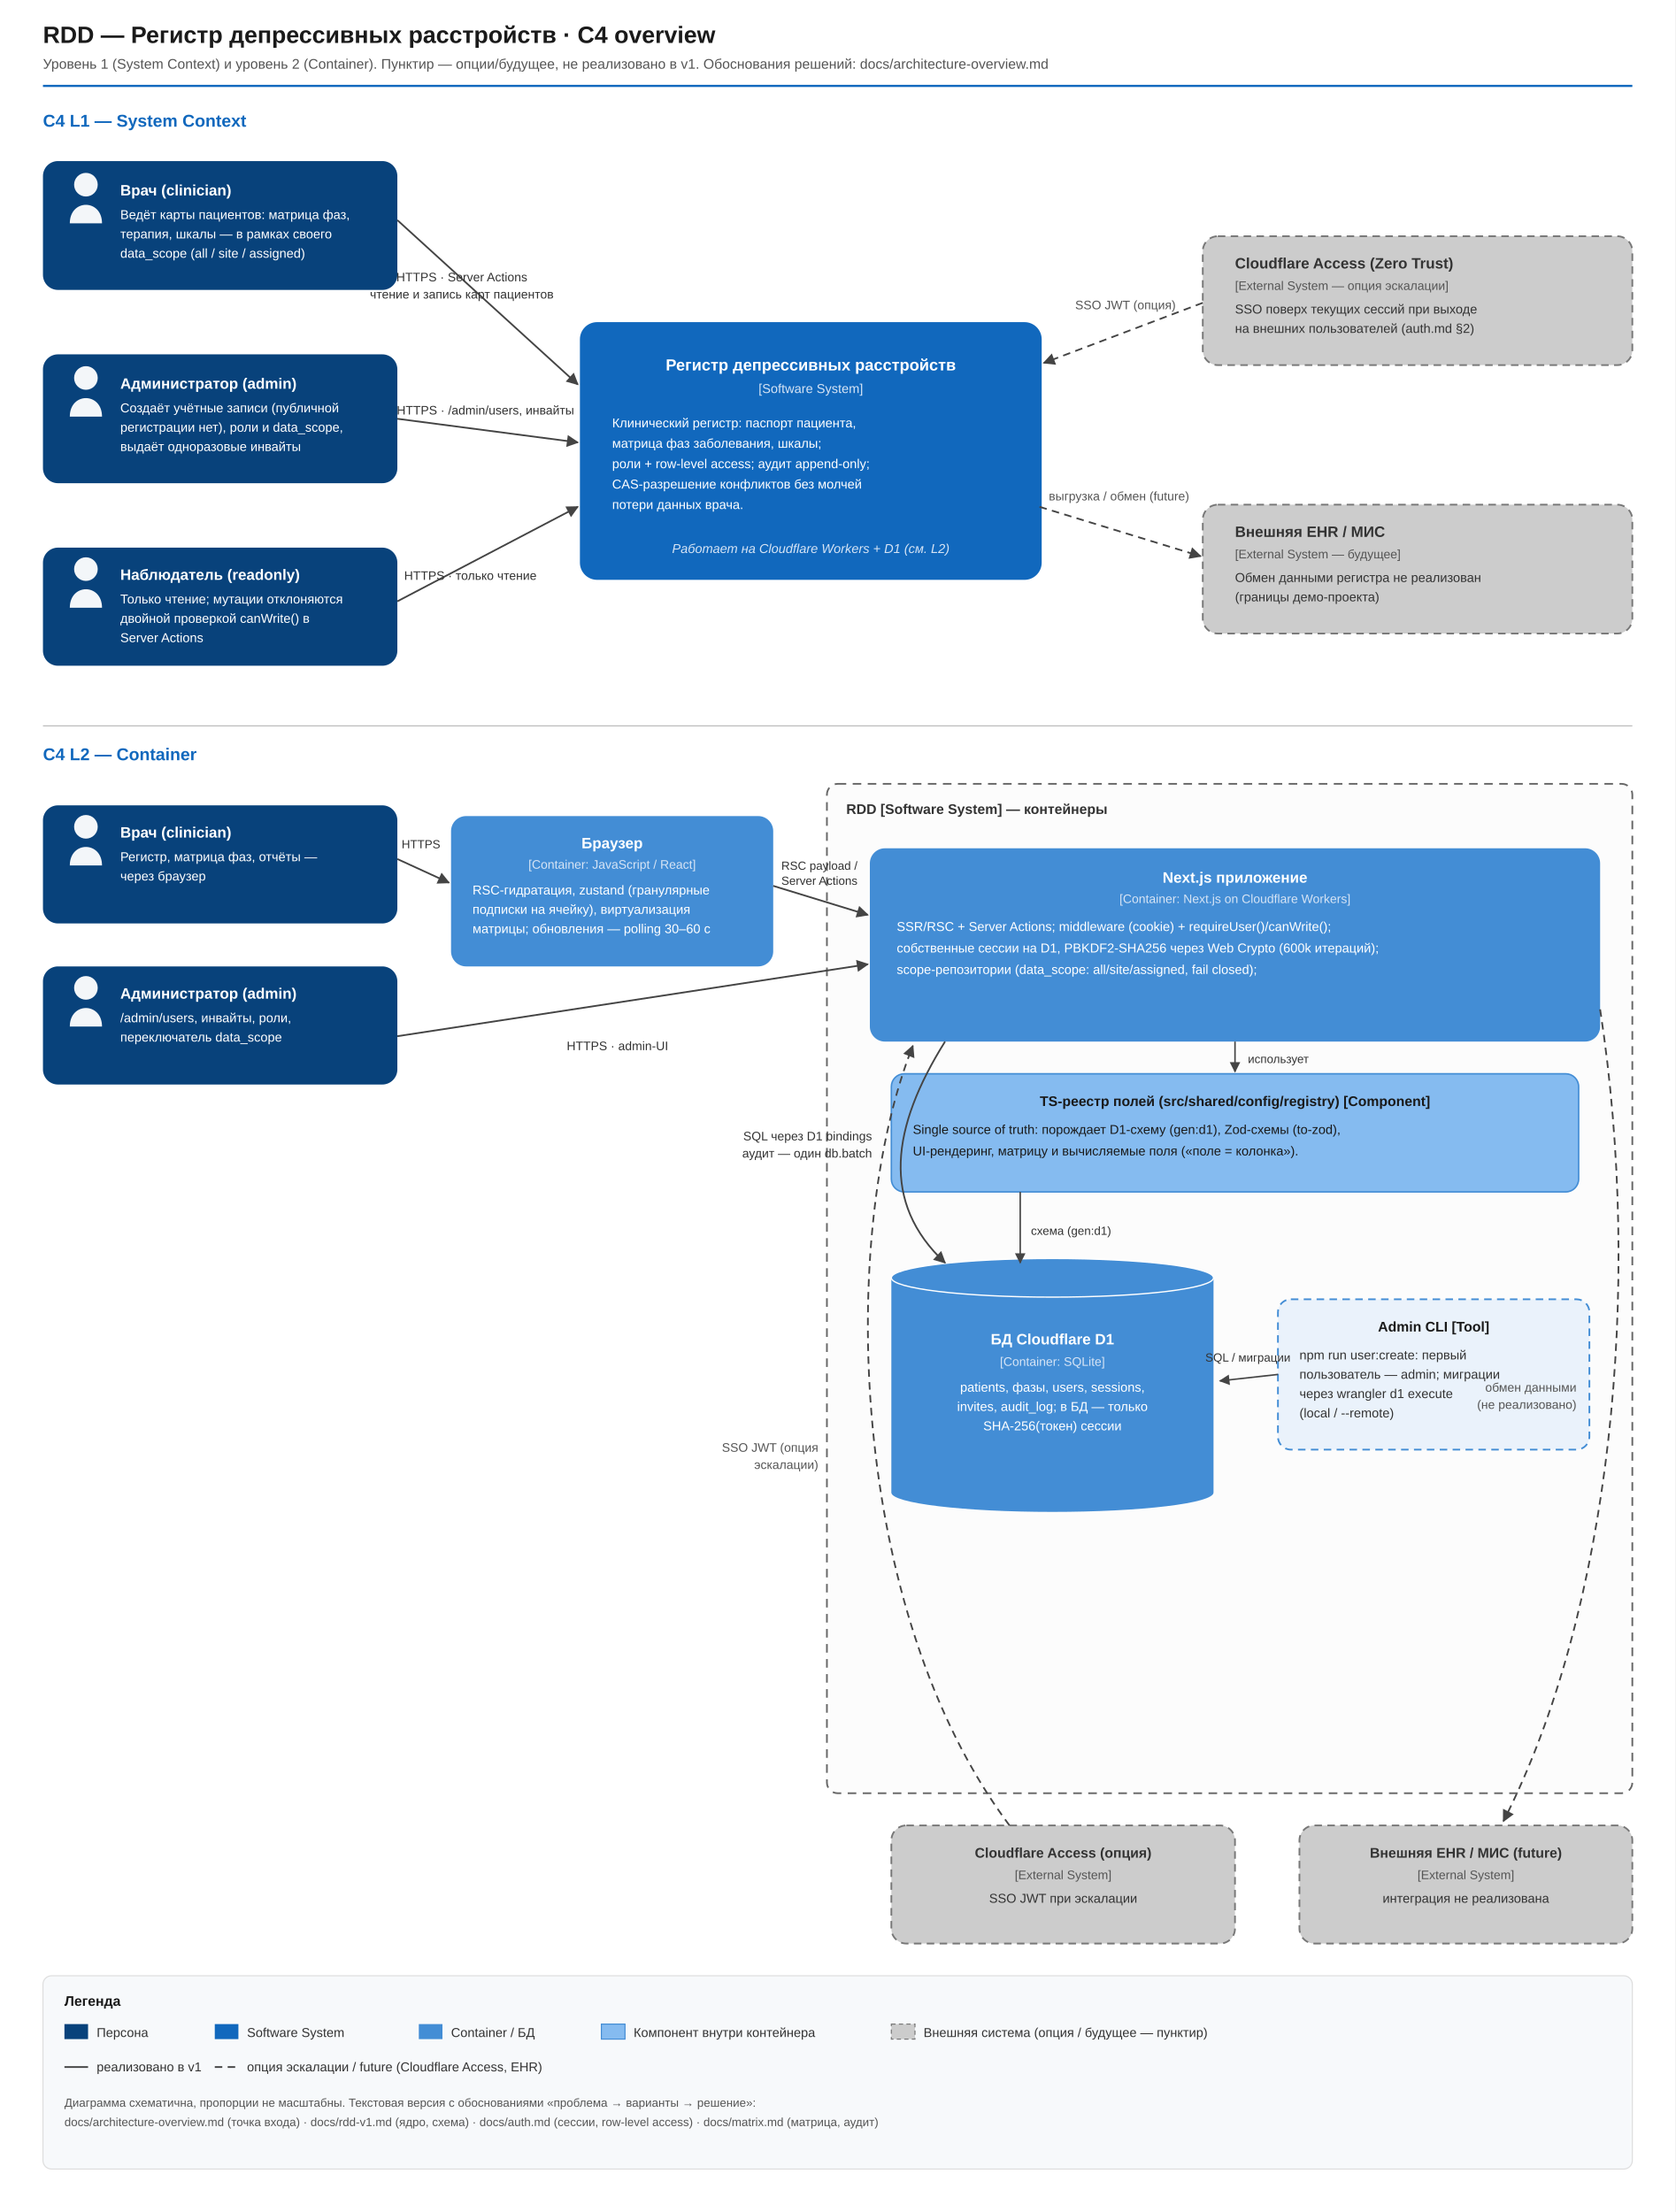
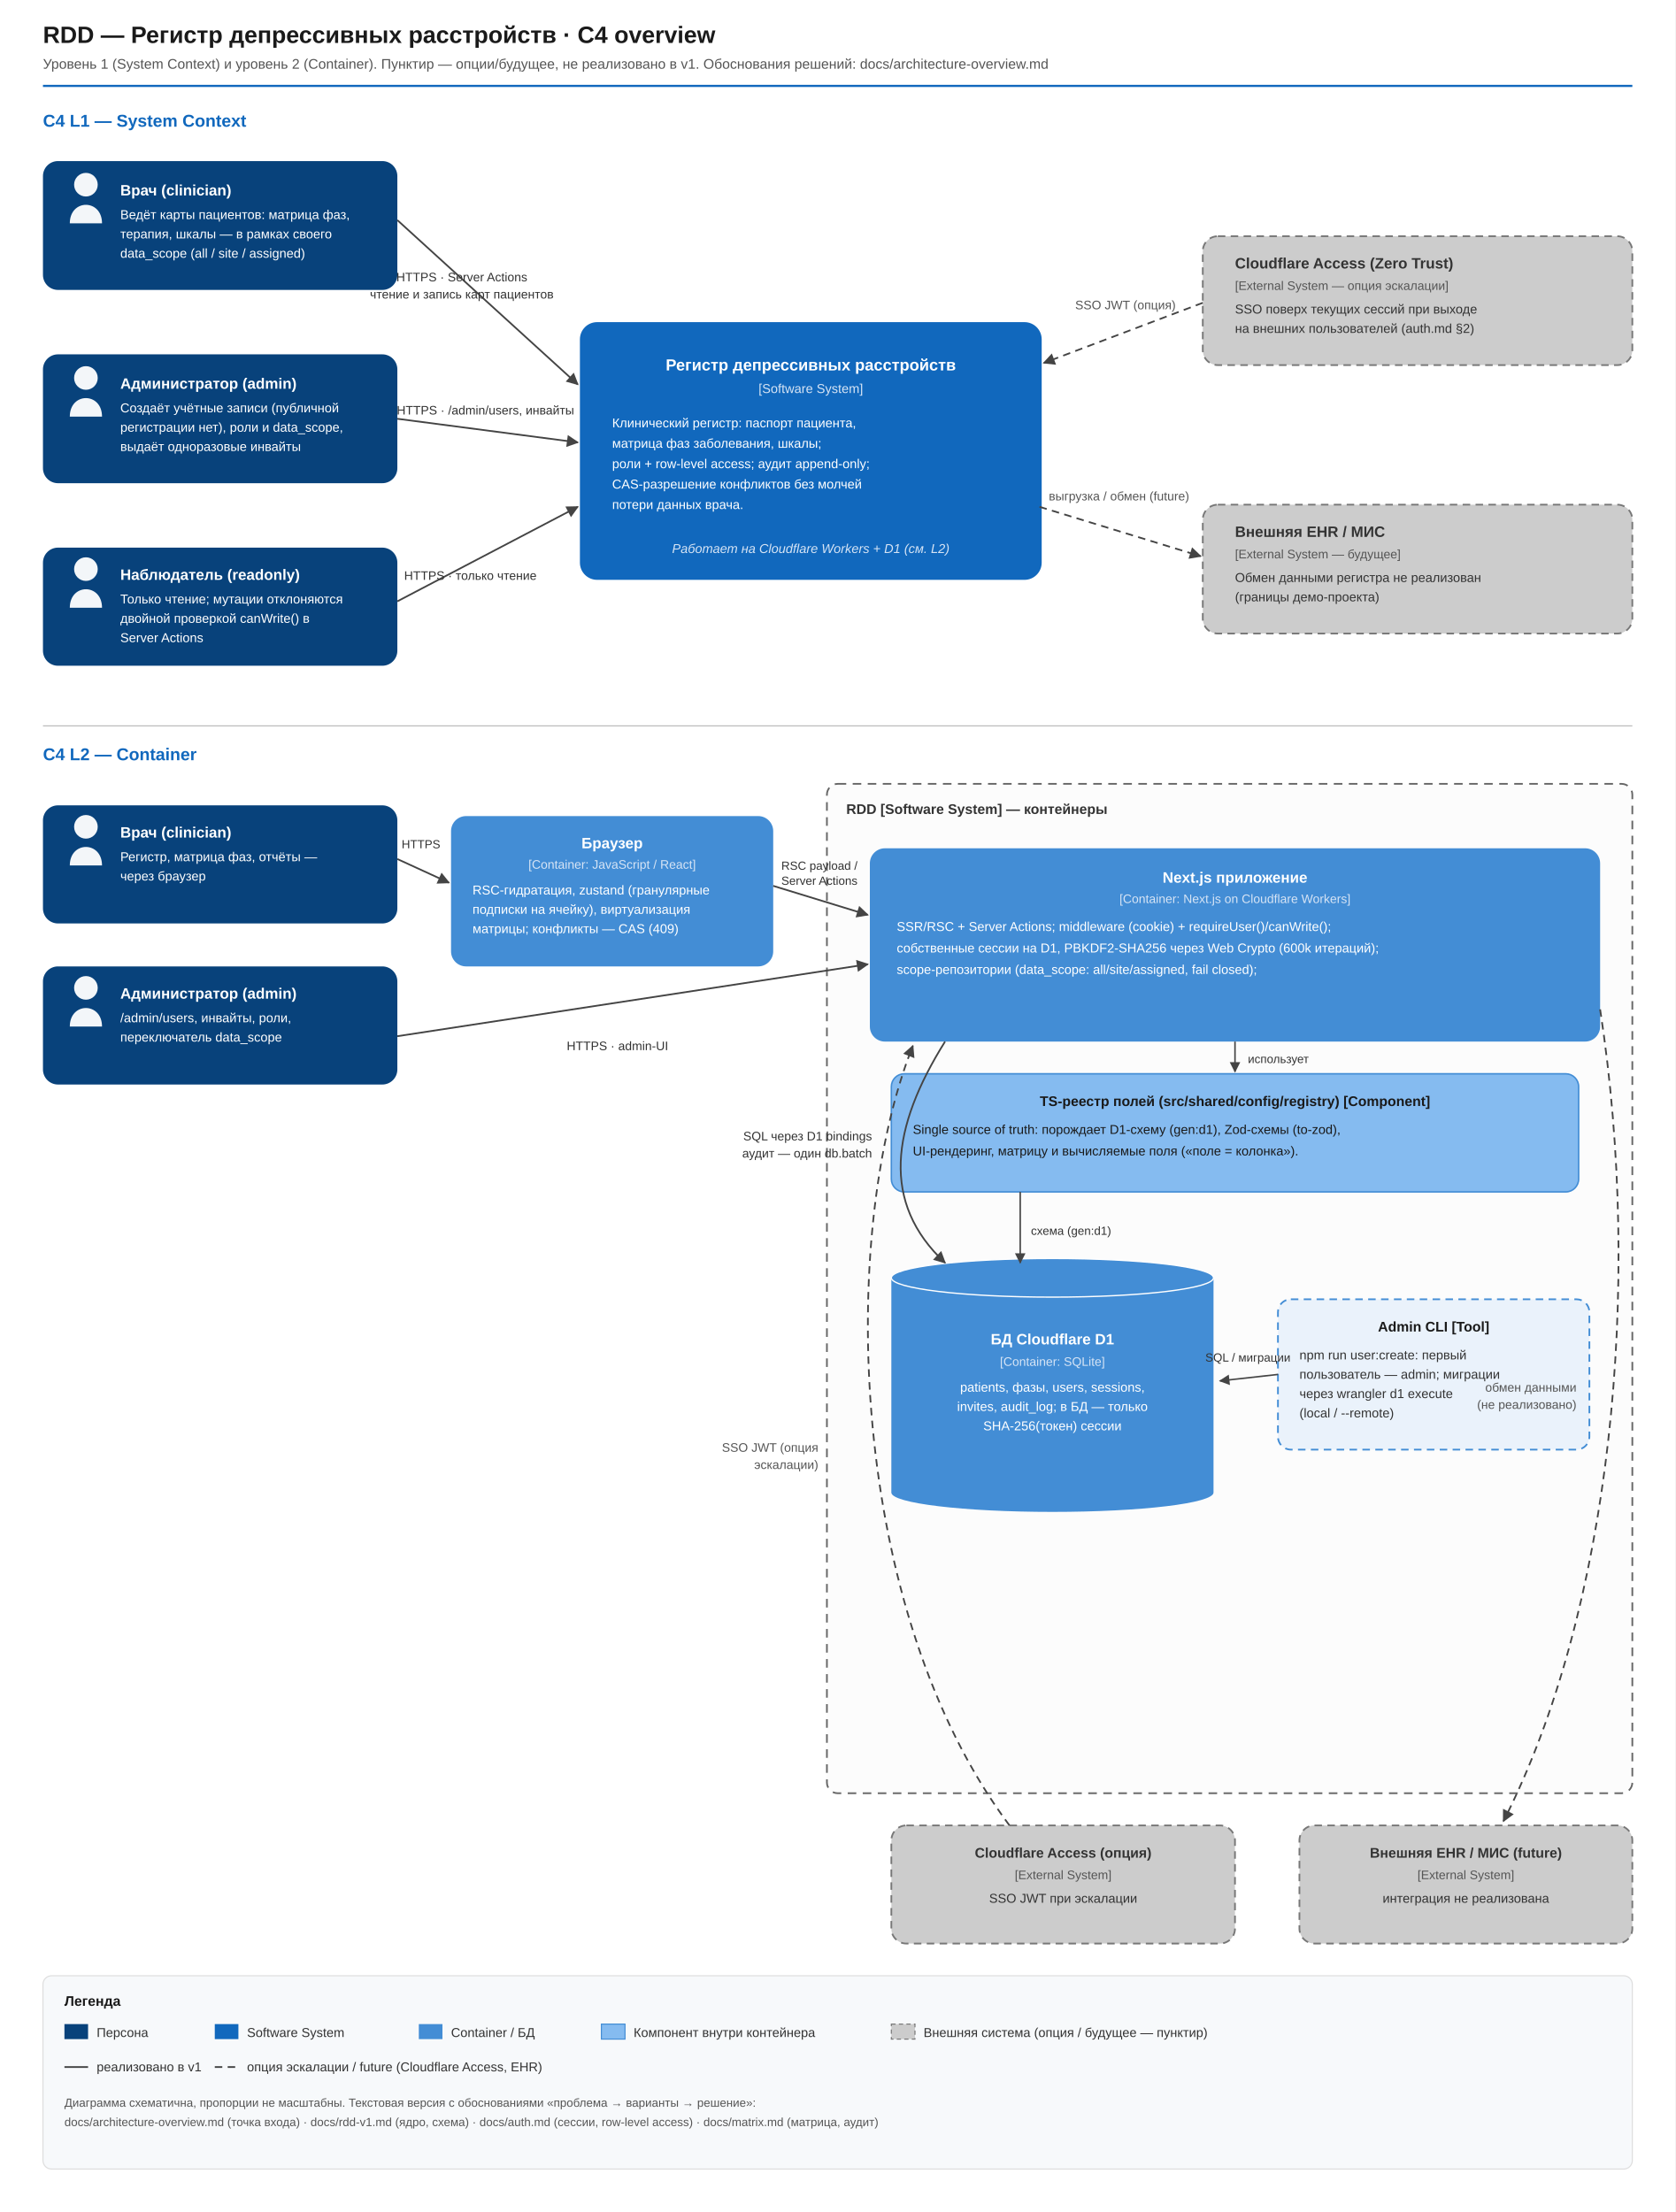
<svg xmlns="http://www.w3.org/2000/svg" viewBox="0 0 1560 2060" font-family="Segoe UI, Arial, sans-serif">
  <defs>
    <marker id="arr" viewBox="0 0 10 10" refX="9" refY="5" markerWidth="7" markerHeight="7" orient="auto-start-reverse">
      <path d="M0,0 L10,5 L0,10 Z" fill="#444444" />
    </marker>
    <g id="picon" fill="#ffffff" opacity="0.95">
      <circle cx="0" cy="0" r="11" />
      <path d="M -15 36 C -15 13 15 13 15 36 Z" />
    </g>
  </defs>
  <rect x="0" y="0" width="1560" height="2060" fill="#ffffff" />
  <text x="40" y="40" font-size="22" font-weight="bold" fill="#1a1a1a">RDD — Регистр депрессивных расстройств · C4 overview</text>
  <text x="40" y="64" font-size="13" fill="#555555">Уровень 1 (System Context) и уровень 2 (Container). Пунктир — опции/будущее, не реализовано в v1. Обоснования решений: docs/architecture-overview.md</text>
  <line x1="40" y1="80" x2="1520" y2="80" stroke="#1168BD" stroke-width="2" />
  <text x="40" y="118" font-size="16" font-weight="bold" fill="#1168BD">C4 L1 — System Context</text>
  <rect x="40" y="150" width="330" height="120" rx="14" fill="#08427B" />
  <use href="#picon" x="80" y="172" />
  <text x="112" y="182" font-size="14" font-weight="bold" fill="#ffffff">Врач (clinician)</text>
  <text x="112" y="204" font-size="12" fill="#ffffff">Ведёт карты пациентов: матрица фаз,</text>
  <text x="112" y="222" font-size="12" fill="#ffffff">терапия, шкалы — в рамках своего</text>
  <text x="112" y="240" font-size="12" fill="#ffffff">data_scope (all / site / assigned)</text>
  <rect x="40" y="330" width="330" height="120" rx="14" fill="#08427B" />
  <use href="#picon" x="80" y="352" />
  <text x="112" y="362" font-size="14" font-weight="bold" fill="#ffffff">Администратор (admin)</text>
  <text x="112" y="384" font-size="12" fill="#ffffff">Создаёт учётные записи (публичной</text>
  <text x="112" y="402" font-size="12" fill="#ffffff">регистрации нет), роли и data_scope,</text>
  <text x="112" y="420" font-size="12" fill="#ffffff">выдаёт одноразовые инвайты</text>
  <rect x="40" y="510" width="330" height="110" rx="14" fill="#08427B" />
  <use href="#picon" x="80" y="530" />
  <text x="112" y="540" font-size="14" font-weight="bold" fill="#ffffff">Наблюдатель (readonly)</text>
  <text x="112" y="562" font-size="12" fill="#ffffff">Только чтение; мутации отклоняются</text>
  <text x="112" y="580" font-size="12" fill="#ffffff">двойной проверкой canWrite() в</text>
  <text x="112" y="598" font-size="12" fill="#ffffff">Server Actions</text>
  <rect x="540" y="300" width="430" height="240" rx="16" fill="#1168BD" />
  <text x="755" y="345" font-size="15" font-weight="bold" fill="#ffffff" text-anchor="middle">Регистр депрессивных расстройств</text>
  <text x="755" y="366" font-size="12" fill="#D6E4F5" text-anchor="middle">[Software System]</text>
  <text x="570" y="398" font-size="12" fill="#ffffff">Клинический регистр: паспорт пациента,</text>
  <text x="570" y="417" font-size="12" fill="#ffffff">матрица фаз заболевания, шкалы;</text>
  <text x="570" y="436" font-size="12" fill="#ffffff">роли + row-level access; аудит append-only;</text>
  <text x="570" y="455" font-size="12" fill="#ffffff">CAS-разрешение конфликтов без молчей</text>
  <text x="570" y="474" font-size="12" fill="#ffffff">потери данных врача.</text>
  <text x="755" y="515" font-size="12" font-style="italic" fill="#D6E4F5" text-anchor="middle">Работает на Cloudflare Workers + D1 (см. L2)</text>
  <rect x="1120" y="220" width="400" height="120" rx="14" fill="#CCCCCC" stroke="#777777" stroke-width="1.6" stroke-dasharray="7 5" />
  <text x="1150" y="250" font-size="14" font-weight="bold" fill="#333333">Cloudflare Access (Zero Trust)</text>
  <text x="1150" y="270" font-size="11.5" fill="#555555">[External System — опция эскалации]</text>
  <text x="1150" y="292" font-size="12" fill="#333333">SSO поверх текущих сессий при выходе</text>
  <text x="1150" y="310" font-size="12" fill="#333333">на внешних пользователей (auth.md §2)</text>
  <rect x="1120" y="470" width="400" height="120" rx="14" fill="#CCCCCC" stroke="#777777" stroke-width="1.6" stroke-dasharray="7 5" />
  <text x="1150" y="500" font-size="14" font-weight="bold" fill="#333333">Внешняя EHR / МИС</text>
  <text x="1150" y="520" font-size="11.5" fill="#555555">[External System — будущее]</text>
  <text x="1150" y="542" font-size="12" fill="#333333">Обмен данными регистра не реализован</text>
  <text x="1150" y="560" font-size="12" fill="#333333">(границы демо-проекта)</text>
  <line x1="370" y1="205" x2="538" y2="358" stroke="#444444" stroke-width="1.6" marker-end="url(#arr)" />
  <text x="430" y="262" font-size="11.5" fill="#333333" text-anchor="middle">HTTPS · Server Actions</text>
  <text x="430" y="278" font-size="11.5" fill="#333333" text-anchor="middle">чтение и запись карт пациентов</text>
  <line x1="370" y1="390" x2="538" y2="412" stroke="#444444" stroke-width="1.6" marker-end="url(#arr)" />
  <text x="452" y="386" font-size="11.5" fill="#333333" text-anchor="middle">HTTPS · /admin/users, инвайты</text>
  <line x1="370" y1="560" x2="538" y2="472" stroke="#444444" stroke-width="1.6" marker-end="url(#arr)" />
  <text x="438" y="540" font-size="11.5" fill="#333333" text-anchor="middle">HTTPS · только чтение</text>
  <line x1="1120" y1="282" x2="972" y2="338" stroke="#444444" stroke-width="1.6" stroke-dasharray="7 5" marker-end="url(#arr)" />
  <text x="1048" y="288" font-size="11.5" fill="#555555" text-anchor="middle">SSO JWT (опция)</text>
  <line x1="968" y1="472" x2="1118" y2="518" stroke="#444444" stroke-width="1.6" stroke-dasharray="7 5" marker-end="url(#arr)" />
  <text x="1042" y="466" font-size="11.5" fill="#555555" text-anchor="middle">выгрузка / обмен (future)</text>
  <line x1="40" y1="676" x2="1520" y2="676" stroke="#BBBBBB" stroke-width="1" />
  <text x="40" y="708" font-size="16" font-weight="bold" fill="#1168BD">C4 L2 — Container</text>
  <rect x="40" y="750" width="330" height="110" rx="14" fill="#08427B" />
  <use href="#picon" x="80" y="770" />
  <text x="112" y="780" font-size="14" font-weight="bold" fill="#ffffff">Врач (clinician)</text>
  <text x="112" y="802" font-size="12" fill="#ffffff">Регистр, матрица фаз, отчёты —</text>
  <text x="112" y="820" font-size="12" fill="#ffffff">через браузер</text>
  <rect x="40" y="900" width="330" height="110" rx="14" fill="#08427B" />
  <use href="#picon" x="80" y="920" />
  <text x="112" y="930" font-size="14" font-weight="bold" fill="#ffffff">Администратор (admin)</text>
  <text x="112" y="952" font-size="12" fill="#ffffff">/admin/users, инвайты, роли,</text>
  <text x="112" y="970" font-size="12" fill="#ffffff">переключатель data_scope</text>
  <rect x="420" y="760" width="300" height="140" rx="14" fill="#438DD5" />
  <text x="570" y="790" font-size="14" font-weight="bold" fill="#ffffff" text-anchor="middle">Браузер</text>
  <text x="570" y="809" font-size="11.5" fill="#D6E4F5" text-anchor="middle">[Container: JavaScript / React]</text>
  <text x="440" y="833" font-size="12" fill="#ffffff">RSC-гидратация, zustand (гранулярные</text>
  <text x="440" y="851" font-size="12" fill="#ffffff">подписки на ячейку), виртуализация</text>
-   <text x="440" y="869" font-size="12" fill="#ffffff">матрицы; обновления — polling 30–60 с</text>
+   <text x="440" y="869" font-size="12" fill="#ffffff">матрицы; конфликты — CAS (409)</text>
  <rect x="770" y="730" width="750" height="940" rx="10" fill="#FCFCFC" stroke="#666666" stroke-width="1.6" stroke-dasharray="8 6" />
  <text x="788" y="758" font-size="13" font-weight="bold" fill="#333333">RDD [Software System] — контейнеры</text>
  <rect x="810" y="790" width="680" height="180" rx="14" fill="#438DD5" />
  <text x="1150" y="822" font-size="14" font-weight="bold" fill="#ffffff" text-anchor="middle">Next.js приложение</text>
  <text x="1150" y="841" font-size="11.5" fill="#D6E4F5" text-anchor="middle">[Container: Next.js on Cloudflare Workers]</text>
  <text x="835" y="867" font-size="12" fill="#ffffff">SSR/RSC + Server Actions; middleware (cookie) + requireUser()/canWrite();</text>
  <text x="835" y="887" font-size="12" fill="#ffffff">собственные сессии на D1, PBKDF2-SHA256 через Web Crypto (600k итераций);</text>
  <text x="835" y="907" font-size="12" fill="#ffffff">scope-репозитории (data_scope: all/site/assigned, fail closed);</text>
  <rect x="830" y="1000" width="640" height="110" rx="12" fill="#85BBF0" stroke="#438DD5" stroke-width="1.4" />
  <text x="1150" y="1030" font-size="13" font-weight="bold" fill="#1a1a1a" text-anchor="middle">TS-реестр полей (src/shared/config/registry) [Component]</text>
  <text x="850" y="1056" font-size="12" fill="#1a1a1a">Single source of truth: порождает D1-схему (gen:d1), Zod-схемы (to-zod),</text>
  <text x="850" y="1076" font-size="12" fill="#1a1a1a">UI-рендеринг, матрицу и вычисляемые поля («поле = колонка»).</text>
  <g>
    <path d="M 830 1190 L 830 1390 A 150 18 0 0 0 1130 1390 L 1130 1190 Z" fill="#438DD5" />
    <ellipse cx="980" cy="1190" rx="150" ry="18" fill="#438DD5" stroke="#ffffff" stroke-width="1.2" />
    <text x="980" y="1252" font-size="14" font-weight="bold" fill="#ffffff" text-anchor="middle">БД Cloudflare D1</text>
    <text x="980" y="1272" font-size="11.5" fill="#D6E4F5" text-anchor="middle">[Container: SQLite]</text>
    <text x="980" y="1296" font-size="12" fill="#ffffff" text-anchor="middle">patients, фазы, users, sessions,</text>
    <text x="980" y="1314" font-size="12" fill="#ffffff" text-anchor="middle">invites, audit_log; в БД — только</text>
    <text x="980" y="1332" font-size="12" fill="#ffffff" text-anchor="middle">SHA-256(токен) сессии</text>
  </g>
  <rect x="1190" y="1210" width="290" height="140" rx="12" fill="#EAF2FB" stroke="#438DD5" stroke-width="1.6" stroke-dasharray="7 5" />
  <text x="1335" y="1240" font-size="13" font-weight="bold" fill="#1a1a1a" text-anchor="middle">Admin CLI [Tool]</text>
  <text x="1210" y="1266" font-size="12" fill="#333333">npm run user:create: первый</text>
  <text x="1210" y="1284" font-size="12" fill="#333333">пользователь — admin; миграции</text>
  <text x="1210" y="1302" font-size="12" fill="#333333">через wrangler d1 execute</text>
  <text x="1210" y="1320" font-size="12" fill="#333333">(local / --remote)</text>
  <rect x="830" y="1700" width="320" height="110" rx="14" fill="#CCCCCC" stroke="#777777" stroke-width="1.6" stroke-dasharray="7 5" />
  <text x="990" y="1730" font-size="13" font-weight="bold" fill="#333333" text-anchor="middle">Cloudflare Access (опция)</text>
  <text x="990" y="1750" font-size="11.5" fill="#555555" text-anchor="middle">[External System]</text>
  <text x="990" y="1772" font-size="12" fill="#333333" text-anchor="middle">SSO JWT при эскалации</text>
  <rect x="1210" y="1700" width="310" height="110" rx="14" fill="#CCCCCC" stroke="#777777" stroke-width="1.6" stroke-dasharray="7 5" />
  <text x="1365" y="1730" font-size="13" font-weight="bold" fill="#333333" text-anchor="middle">Внешняя EHR / МИС (future)</text>
  <text x="1365" y="1750" font-size="11.5" fill="#555555" text-anchor="middle">[External System]</text>
  <text x="1365" y="1772" font-size="12" fill="#333333" text-anchor="middle">интеграция не реализована</text>
  <line x1="370" y1="800" x2="418" y2="822" stroke="#444444" stroke-width="1.6" marker-end="url(#arr)" />
  <text x="392" y="790" font-size="11" fill="#333333" text-anchor="middle">HTTPS</text>
  <line x1="720" y1="825" x2="808" y2="852" stroke="#444444" stroke-width="1.6" marker-end="url(#arr)" />
  <text x="763" y="810" font-size="11" fill="#333333" text-anchor="middle">RSC payload /</text>
  <text x="763" y="824" font-size="11" fill="#333333" text-anchor="middle">Server Actions</text>
  <line x1="370" y1="965" x2="808" y2="898" stroke="#444444" stroke-width="1.6" marker-end="url(#arr)" />
  <text x="575" y="978" font-size="11.5" fill="#333333" text-anchor="middle">HTTPS · admin-UI</text>
  <line x1="1150" y1="970" x2="1150" y2="998" stroke="#444444" stroke-width="1.4" marker-end="url(#arr)" />
  <text x="1162" y="990" font-size="11" fill="#333333">использует</text>
  <line x1="950" y1="1110" x2="950" y2="1176" stroke="#444444" stroke-width="1.4" marker-end="url(#arr)" />
  <text x="960" y="1150" font-size="11" fill="#333333">схема (gen:d1)</text>
  <path d="M 880 970 C 830 1050 820 1120 880 1176" fill="none" stroke="#444444" stroke-width="1.6" marker-end="url(#arr)" />
  <text x="812" y="1062" font-size="11.5" fill="#333333" text-anchor="end">SQL через D1 bindings</text>
  <text x="812" y="1078" font-size="11.5" fill="#333333" text-anchor="end">аудит — один db.batch</text>
  <line x1="1190" y1="1280" x2="1136" y2="1286" stroke="#444444" stroke-width="1.4" marker-end="url(#arr)" />
  <text x="1162" y="1268" font-size="11" fill="#333333" text-anchor="middle">SQL / миграции</text>
  <path d="M 940 1700 C 790 1500 780 1150 850 974" fill="none" stroke="#444444" stroke-width="1.6" stroke-dasharray="7 5" marker-end="url(#arr)" />
  <text x="762" y="1352" font-size="11.5" fill="#555555" text-anchor="end">SSO JWT (опция</text>
  <text x="762" y="1368" font-size="11.5" fill="#555555" text-anchor="end">эскалации)</text>
  <path d="M 1490 940 C 1530 1200 1500 1500 1400 1696" fill="none" stroke="#444444" stroke-width="1.6" stroke-dasharray="7 5" marker-end="url(#arr)" />
  <text x="1468" y="1296" font-size="11.5" fill="#555555" text-anchor="end">обмен данными</text>
  <text x="1468" y="1312" font-size="11.5" fill="#555555" text-anchor="end">(не реализовано)</text>
  <rect x="40" y="1840" width="1480" height="180" rx="8" fill="#F7F9FB" stroke="#DDDDDD" />
  <text x="60" y="1868" font-size="13" font-weight="bold" fill="#1a1a1a">Легенда</text>
  <rect x="60" y="1885" width="22" height="14" fill="#08427B" />
  <text x="90" y="1897" font-size="12" fill="#333333">Персона</text>
  <rect x="200" y="1885" width="22" height="14" fill="#1168BD" />
  <text x="230" y="1897" font-size="12" fill="#333333">Software System</text>
  <rect x="390" y="1885" width="22" height="14" fill="#438DD5" />
  <text x="420" y="1897" font-size="12" fill="#333333">Container / БД</text>
  <rect x="560" y="1885" width="22" height="14" fill="#85BBF0" stroke="#438DD5" />
  <text x="590" y="1897" font-size="12" fill="#333333">Компонент внутри контейнера</text>
  <rect x="830" y="1885" width="22" height="14" fill="#CCCCCC" stroke="#777777" stroke-dasharray="4 3" />
  <text x="860" y="1897" font-size="12" fill="#333333">Внешняя система (опция / будущее — пунктир)</text>
  <line x1="60" y1="1925" x2="82" y2="1925" stroke="#444444" stroke-width="1.6" />
  <text x="90" y="1929" font-size="12" fill="#333333">реализовано в v1</text>
  <line x1="200" y1="1925" x2="222" y2="1925" stroke="#444444" stroke-width="1.6" stroke-dasharray="7 5" />
  <text x="230" y="1929" font-size="12" fill="#333333">опция эскалации / future (Cloudflare Access, EHR)</text>
  <text x="60" y="1962" font-size="11" fill="#555555">Диаграмма схематична, пропорции не масштабны. Текстовая версия с обоснованиями «проблема → варианты → решение»:</text>
  <text x="60" y="1980" font-size="11" fill="#555555">docs/architecture-overview.md (точка входа) · docs/rdd-v1.md (ядро, схема) · docs/auth.md (сессии, row-level access) · docs/matrix.md (матрица, аудит)</text>
</svg>
